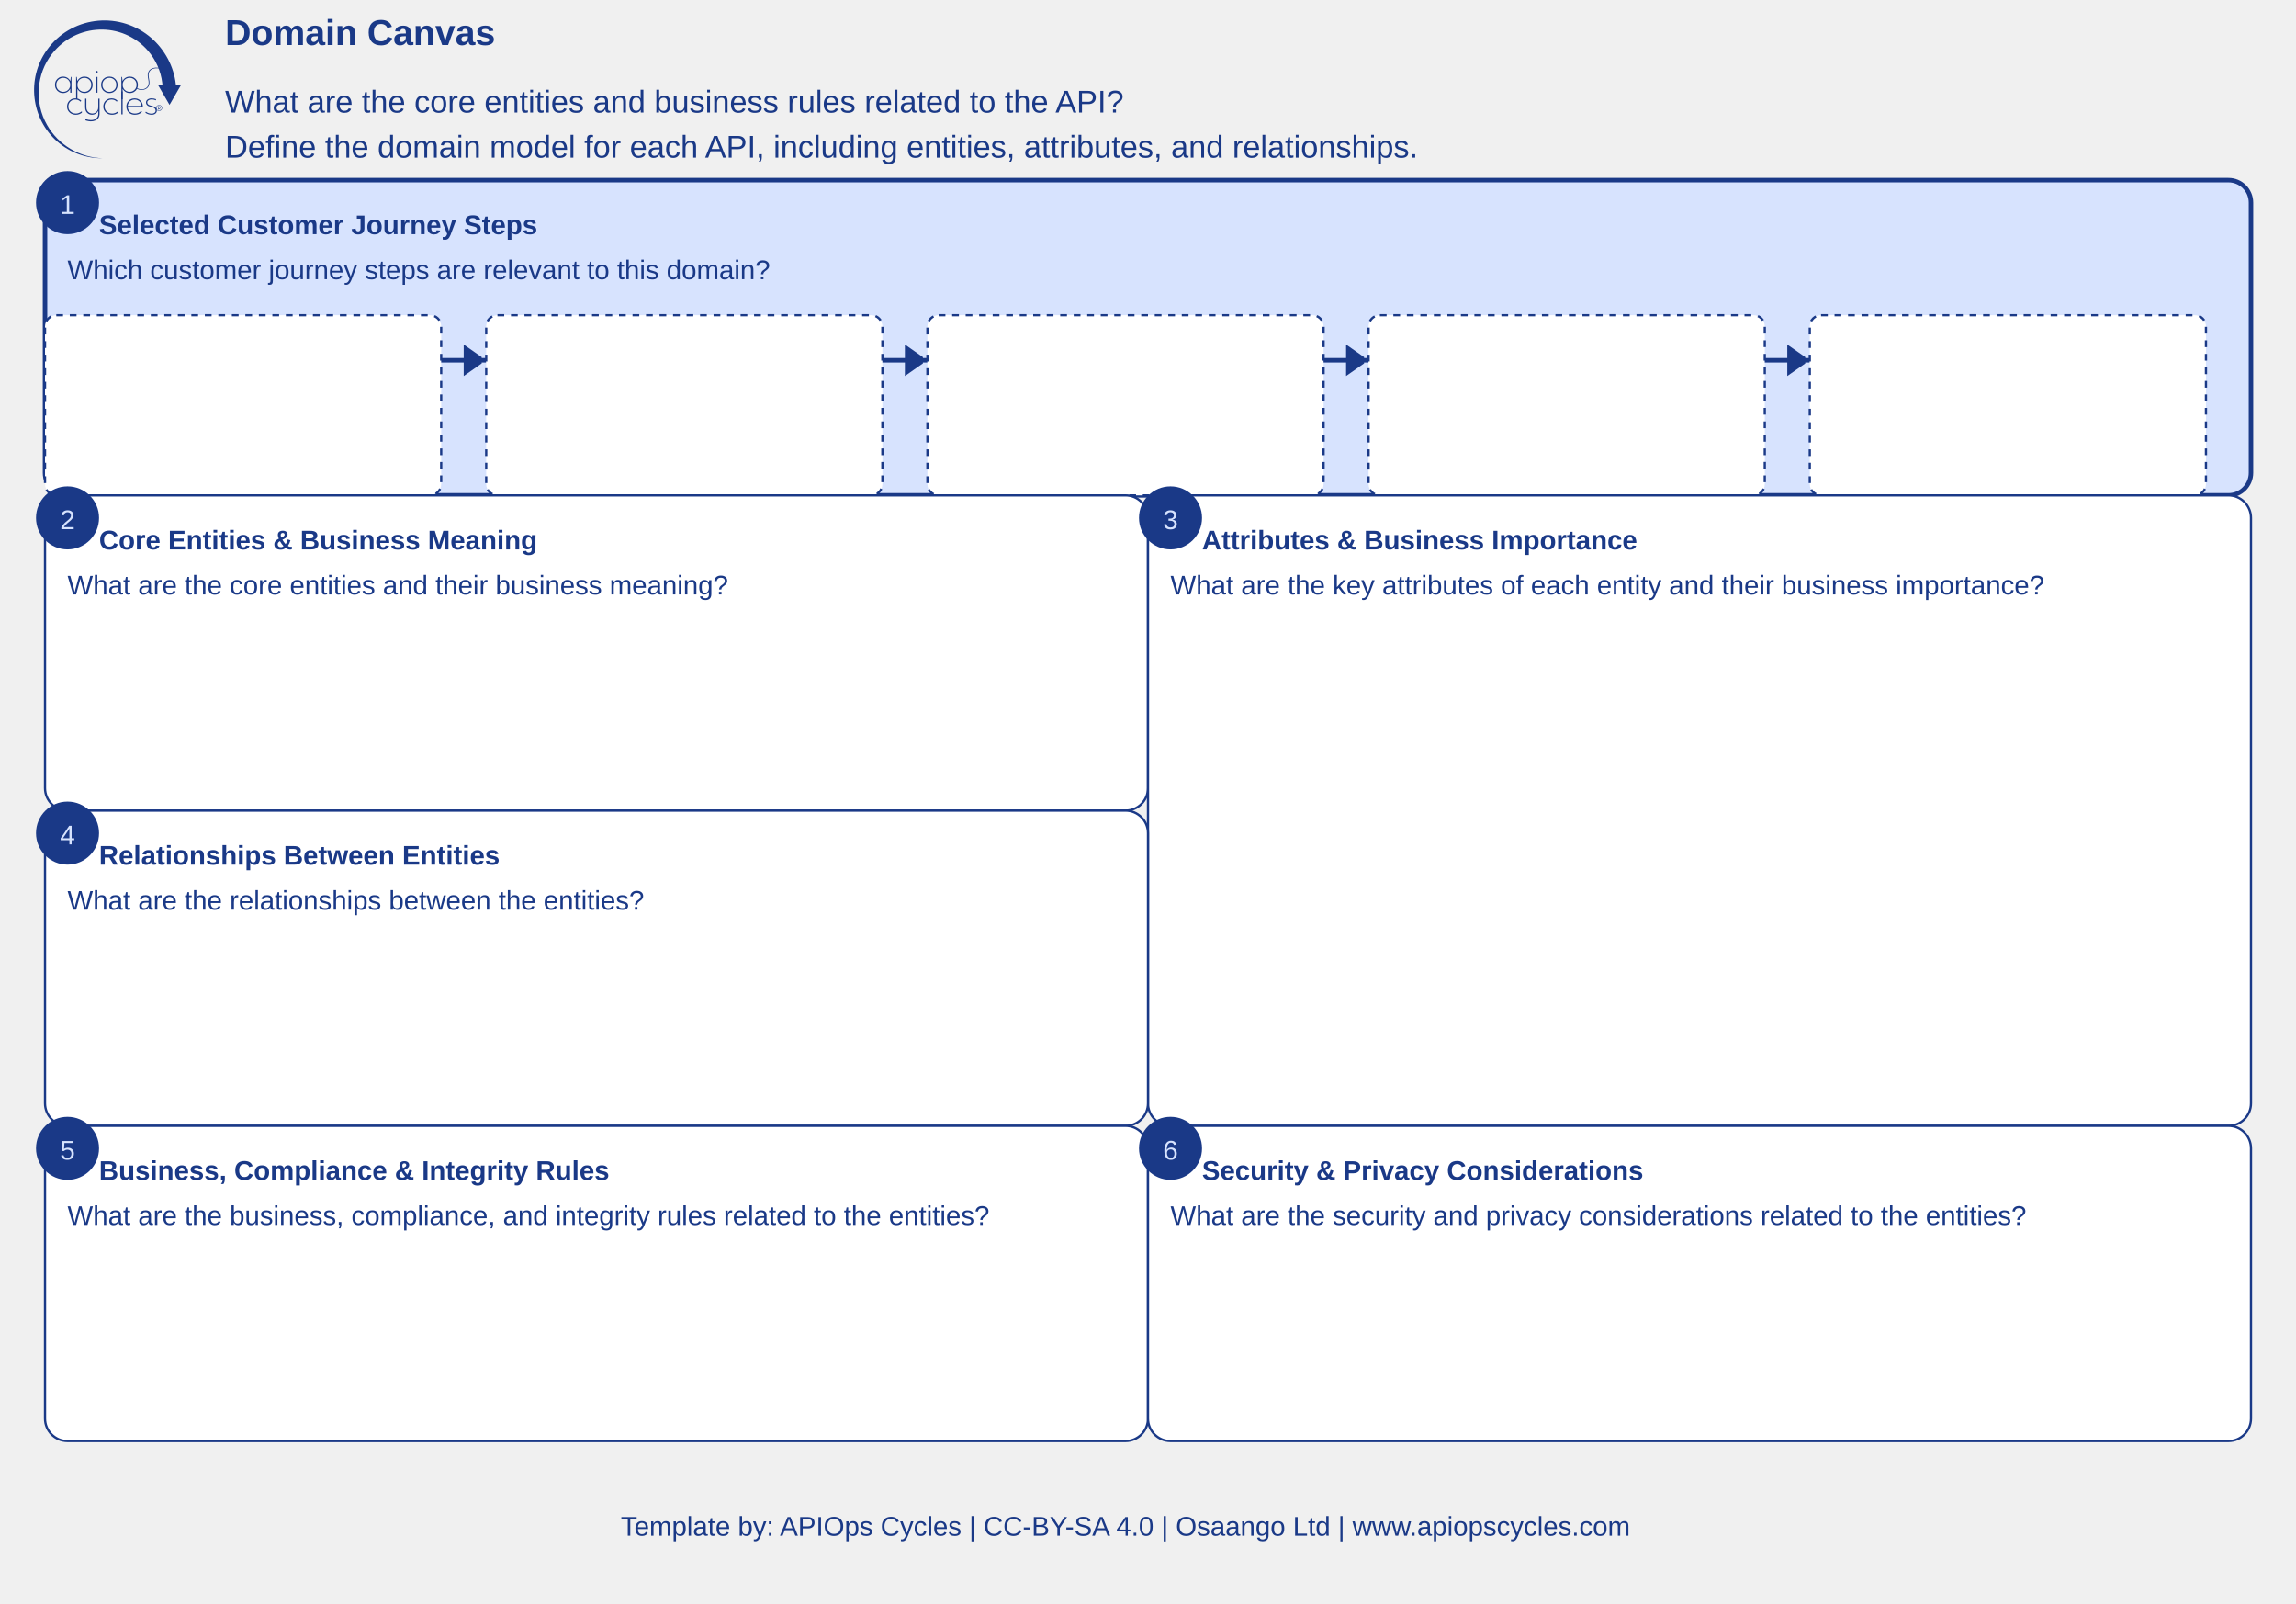
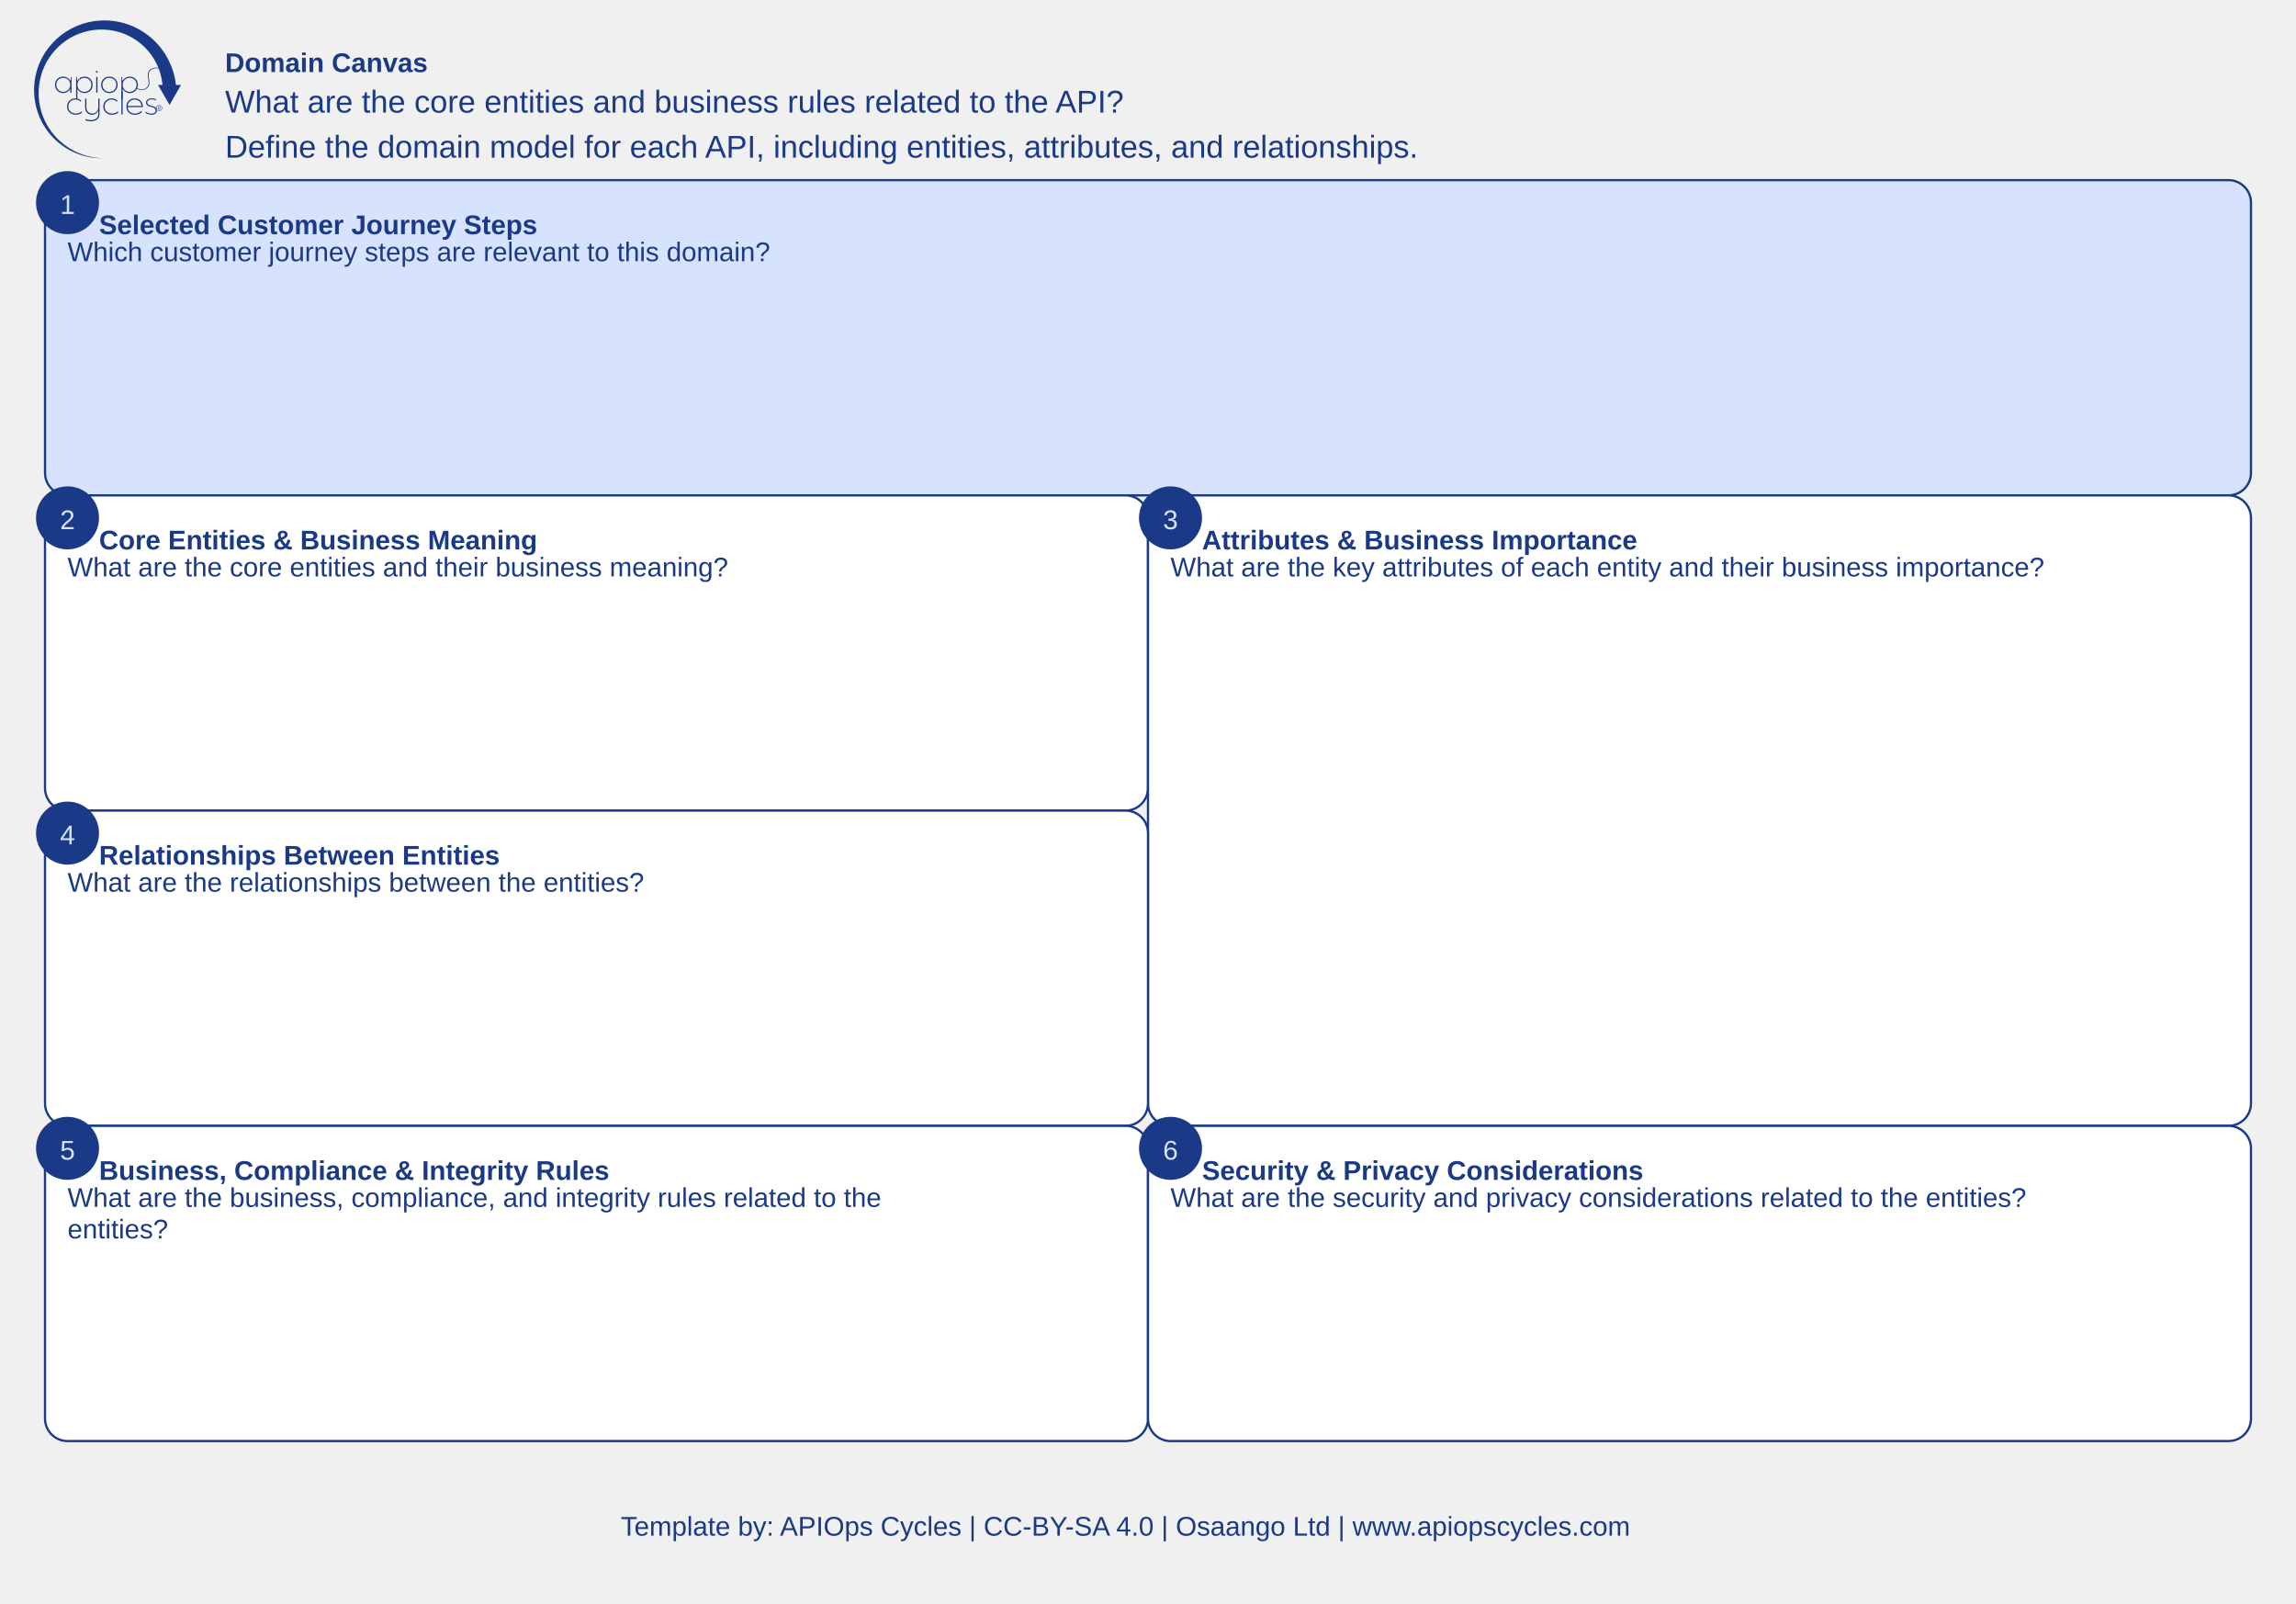
- <svg xmlns="http://www.w3.org/2000/svg" width="1020" height="712" style="background-color: rgb(245, 245, 255);">
-   <text x="100" y="20" text-anchor="start" font-family="Arial, sans-serif" font-size="16px" font-weight="bold" fill="#1a3987">Domain Canvas</text>
-   <text x="100" y="50" text-anchor="start" font-family="Arial, sans-serif" font-size="14px" fill="#1a3987">What are the core entities and business rules related to the API?</text>
-   <text x="100" y="70" text-anchor="start" font-family="Arial, sans-serif" font-size="14px" fill="#1a3987">Define the domain model for each API, including entities, attributes, and relationships.</text>
-   <text x="500" y="682" text-anchor="middle" font-family="Arial, sans-serif" font-size="12" fill="#1a3987">Template by: APIOps Cycles | CC-BY-SA 4.0 | Osaango Ltd | <a href="http://www.apiopscycles.com" target="_blank">www.apiopscycles.com</a>
-   </text>
-   <rect x="20" y="80" width="980" height="140" fill="#ffffff" stroke="#1a3987" rx="10" ry="10" stroke-width="1" />
-   <rect x="20" y="80" width="980" height="140" fill="#d7e3fe" stroke="#1a3987" rx="10" ry="10" stroke-width="2" />
-   <defs>
-     <marker id="arrowhead" markerWidth="4" markerHeight="7" refX="5" refY="3.5" orient="auto">
-       <polygon points="0 0, 5 3.5, 0 7" fill="#1a3987" />
-     </marker>
-   </defs>
-   <rect x="20" y="140" width="176" height="80" fill="#fff" stroke="#1a3987" stroke-width="1" stroke-dasharray="3" rx="5" ry="5" />
-   <line x1="196" y1="160" x2="216" y2="160" stroke="#1a3987" stroke-width="2" marker-end="url(#arrowhead)" />
-   <rect x="216" y="140" width="176" height="80" fill="#fff" stroke="#1a3987" stroke-width="1" stroke-dasharray="3" rx="5" ry="5" />
-   <line x1="392" y1="160" x2="412" y2="160" stroke="#1a3987" stroke-width="2" marker-end="url(#arrowhead)" />
-   <rect x="412" y="140" width="176" height="80" fill="#fff" stroke="#1a3987" stroke-width="1" stroke-dasharray="3" rx="5" ry="5" />
-   <line x1="588" y1="160" x2="608" y2="160" stroke="#1a3987" stroke-width="2" marker-end="url(#arrowhead)" />
-   <rect x="608" y="140" width="176" height="80" fill="#fff" stroke="#1a3987" stroke-width="1" stroke-dasharray="3" rx="5" ry="5" />
-   <line x1="784" y1="160" x2="804" y2="160" stroke="#1a3987" stroke-width="2" marker-end="url(#arrowhead)" />
-   <rect x="804" y="140" width="176" height="80" fill="#fff" stroke="#1a3987" stroke-width="1" stroke-dasharray="3" rx="5" ry="5" />
-   <circle cx="30" cy="90" r="14" fill="#1a3987" />
-   <text x="30" y="95" text-anchor="middle" font-family="Arial, sans-serif" font-size="12px" fill="#d7e3fe">1</text>
-   <text x="44" y="104" font-family="Arial, sans-serif" font-size="12px" font-weight="bold" fill="#1a3987">Selected Customer Journey Steps</text>
-   <g />
-   <text x="30" y="124" font-family="Arial, sans-serif" font-size="12px" fill="#1a3987">Which customer journey steps are relevant to this domain? </text>
-   <rect x="20" y="220" width="490" height="140" fill="#ffffff" stroke="#1a3987" rx="10" ry="10" stroke-width="1" />
-   <circle cx="30" cy="230" r="14" fill="#1a3987" />
-   <text x="30" y="235" text-anchor="middle" font-family="Arial, sans-serif" font-size="12px" fill="#d7e3fe">2</text>
-   <text x="44" y="244" font-family="Arial, sans-serif" font-size="12px" font-weight="bold" fill="#1a3987">Core Entities &amp; Business Meaning</text>
-   <g />
-   <text x="30" y="264" font-family="Arial, sans-serif" font-size="12px" fill="#1a3987">What are the core entities and their business meaning? </text>
-   <rect x="510" y="220" width="490" height="280" fill="#ffffff" stroke="#1a3987" rx="10" ry="10" stroke-width="1" />
-   <circle cx="520" cy="230" r="14" fill="#1a3987" />
-   <text x="520" y="235" text-anchor="middle" font-family="Arial, sans-serif" font-size="12px" fill="#d7e3fe">3</text>
-   <text x="534" y="244" font-family="Arial, sans-serif" font-size="12px" font-weight="bold" fill="#1a3987">Attributes &amp; Business Importance</text>
-   <g />
-   <text x="520" y="264" font-family="Arial, sans-serif" font-size="12px" fill="#1a3987">What are the key attributes of each entity and their business importance? </text>
-   <rect x="20" y="360" width="490" height="140" fill="#ffffff" stroke="#1a3987" rx="10" ry="10" stroke-width="1" />
-   <circle cx="30" cy="370" r="14" fill="#1a3987" />
-   <text x="30" y="375" text-anchor="middle" font-family="Arial, sans-serif" font-size="12px" fill="#d7e3fe">4</text>
-   <text x="44" y="384" font-family="Arial, sans-serif" font-size="12px" font-weight="bold" fill="#1a3987">Relationships Between Entities</text>
-   <g />
-   <text x="30" y="404" font-family="Arial, sans-serif" font-size="12px" fill="#1a3987">What are the relationships between the entities? </text>
-   <rect x="20" y="500" width="490" height="140" fill="#ffffff" stroke="#1a3987" rx="10" ry="10" stroke-width="1" />
-   <circle cx="30" cy="510" r="14" fill="#1a3987" />
-   <text x="30" y="515" text-anchor="middle" font-family="Arial, sans-serif" font-size="12px" fill="#d7e3fe">5</text>
-   <text x="44" y="524" font-family="Arial, sans-serif" font-size="12px" font-weight="bold" fill="#1a3987">Business, Compliance &amp; Integrity Rules</text>
-   <g />
-   <text x="30" y="544" font-family="Arial, sans-serif" font-size="12px" fill="#1a3987">What are the business, compliance, and integrity rules related to the entities? </text>
-   <rect x="510" y="500" width="490" height="140" fill="#ffffff" stroke="#1a3987" rx="10" ry="10" stroke-width="1" />
-   <circle cx="520" cy="510" r="14" fill="#1a3987" />
-   <text x="520" y="515" text-anchor="middle" font-family="Arial, sans-serif" font-size="12px" fill="#d7e3fe">6</text>
-   <text x="534" y="524" font-family="Arial, sans-serif" font-size="12px" font-weight="bold" fill="#1a3987">Security &amp; Privacy Considerations</text>
-   <g />
-   <text x="520" y="544" font-family="Arial, sans-serif" font-size="12px" fill="#1a3987">What are the security and privacy considerations related to the entities? </text>
+ <svg xmlns="http://www.w3.org/2000/svg" width="1020" height="712" font-family="Arial, sans-serif" font-size="12" style="background-color: #f5f5ff">
  <defs>
    <filter id="shadow">
      <feDropShadow dx="3" dy="3" stdDeviation="2" flood-color="rgba(0, 0, 0, 0.2)" />
    </filter>
  </defs>
-   <g transform="translate(10, 5) scale(0.1, 0.1)">
+   <g transform="translate(10, 5) scale(0.1,0.1)">
    <svg width="756" zoomAndPan="magnify" viewBox="0 0 567 567" height="756" preserveAspectRatio="xMidYMid meet" version="1.0" id="svg47">
      <defs id="defs5">
        <g id="g1" />
        <clipPath id="ecfbc6fc50">
          <path d="M 0.5 0 L 566.5 0 L 566.5 566 L 0.5 566 Z M 0.5 0 " clip-rule="nonzero" id="path1" />
        </clipPath>
        <clipPath id="4ee1efe14e">
          <path d="M 38 30 L 528.191 30 L 528.191 490 L 38 490 Z M 38 30 " clip-rule="nonzero" id="path2" />
        </clipPath>
        <clipPath id="631ef147b9">
          <path d="M 380 187 L 464 187 L 464 283 L 380 283 Z M 380 187 " clip-rule="nonzero" id="path3" />
        </clipPath>
        <clipPath id="dc9e064c61">
          <path d="M 463.609 187.988 L 458.23 287.418 L 379.734 283.168 L 385.113 183.742 Z M 463.609 187.988 " clip-rule="nonzero" id="path4" />
        </clipPath>
        <clipPath id="06f743e2a4">
          <path d="M 379.477 282.957 L 384.855 183.527 L 463.352 187.773 L 457.973 287.203 Z M 379.477 282.957 " clip-rule="nonzero" id="path5" />
        </clipPath>
      </defs>
      <g clip-path="url(#4ee1efe14e)" id="g8" style="fill:#1a3987;fill-opacity:1">
        <path fill="#ffffff" d="M 116.617 434.637 C 158.09 470.828 212.988 490.789 267.996 489.473 C 191.457 488.059 119.762 445.711 81.969 379.109 C 39.125 305.152 45.559 208.793 98.371 141.828 C 178.516 39.051 332.074 32.734 418.133 131.543 C 443.988 161.492 460.848 199.008 465.605 238.27 C 465.902 240.664 466.145 243.062 466.34 245.465 L 451.488 245.465 L 489.855 311.918 L 528.223 245.465 L 511.156 245.465 C 510.668 240.906 510.059 236.363 509.301 231.844 C 499.641 173.074 467.293 118.582 420.492 81.809 C 314.559 -1.688 159.801 18.852 81.219 129.086 C 13.043 224.371 27.914 357.969 116.617 434.637 " fill-opacity="1" fill-rule="nonzero" id="path8" style="fill:#1a3987;fill-opacity:1" />
      </g>
      <g fill="#ffffff" fill-opacity="1" id="g11" style="fill:#1a3987;fill-opacity:1">
        <g transform="translate(143.5886, 343.5815)" id="g10" style="fill:#1a3987;fill-opacity:1">
          <g id="g9" style="fill:#1a3987;fill-opacity:1">
            <path d="M 34.234 1.172 C 28.742 1.172 23.773 0.016 19.328 -2.297 C 14.879 -4.617 11.363 -7.844 8.781 -11.969 C 6.195 -16.094 4.906 -20.832 4.906 -26.188 C 4.906 -31.551 6.129 -36.273 8.578 -40.359 C 11.035 -44.453 14.32 -47.66 18.438 -49.984 C 22.562 -52.305 27.176 -53.469 32.281 -53.469 C 36.207 -53.469 39.938 -52.781 43.469 -51.406 C 47 -50.031 49.973 -47.938 52.391 -45.125 L 49.547 -42.391 C 47.516 -44.672 45.039 -46.43 42.125 -47.672 C 39.219 -48.922 35.938 -49.547 32.281 -49.547 C 28.031 -49.547 24.141 -48.562 20.609 -46.594 C 17.078 -44.633 14.281 -41.906 12.219 -38.406 C 10.156 -34.906 9.125 -30.832 9.125 -26.188 C 9.125 -21.613 10.234 -17.562 12.453 -14.031 C 14.68 -10.5 17.691 -7.734 21.484 -5.734 C 25.273 -3.742 29.523 -2.75 34.234 -2.75 C 38.098 -2.75 41.629 -3.453 44.828 -4.859 C 48.035 -6.266 51.176 -8.113 54.25 -10.406 L 54.25 -5.594 C 51.438 -3.438 48.363 -1.77 45.031 -0.594 C 41.695 0.582 38.098 1.172 34.234 1.172 Z M 34.234 1.172 " id="path9" style="fill:#1a3987;fill-opacity:1" />
          </g>
        </g>
      </g>
      <g fill="#ffffff" fill-opacity="1" id="g14" style="fill:#1a3987;fill-opacity:1">
        <g transform="translate(200.9774, 343.5815)" id="g13" style="fill:#1a3987;fill-opacity:1">
          <g id="g12" style="fill:#1a3987;fill-opacity:1">
            <path d="M 26.688 23.156 C 24.988 23.156 23.039 22.988 20.844 22.656 C 18.656 22.332 16.461 21.91 14.266 21.391 C 12.078 20.867 10.102 20.312 8.344 19.719 L 9.422 15.594 C 11.973 16.582 14.848 17.398 18.047 18.047 C 21.254 18.703 24.164 19.031 26.781 19.031 C 31.289 19.031 35.41 18.312 39.141 16.875 C 42.867 15.438 45.859 13.113 48.109 9.906 C 50.367 6.707 51.5 2.52 51.5 -2.656 L 51.5 -11.281 L 51.016 -11.281 C 49.055 -7.488 46.273 -4.461 42.672 -2.203 C 39.078 0.047 35.086 1.172 30.703 1.172 C 26.191 1.172 22.203 0.16 18.734 -1.859 C 15.273 -3.891 12.562 -6.77 10.594 -10.5 C 8.633 -14.227 7.656 -18.645 7.656 -23.75 L 7.656 -52.391 L 11.875 -52.391 L 11.875 -23.844 C 11.875 -19.52 12.723 -15.789 14.422 -12.656 C 16.117 -9.52 18.473 -7.098 21.484 -5.391 C 24.492 -3.691 27.895 -2.844 31.688 -2.844 C 35.352 -2.844 38.688 -3.738 41.688 -5.531 C 44.695 -7.332 47.082 -9.801 48.844 -12.938 C 50.613 -16.082 51.5 -19.719 51.5 -23.844 L 51.5 -52.391 L 55.719 -52.391 L 55.719 -2.656 C 55.719 3.301 54.395 8.191 51.75 12.016 C 49.102 15.848 45.586 18.66 41.203 20.453 C 36.816 22.254 31.977 23.156 26.688 23.156 Z M 26.688 23.156 " id="path11" style="fill:#1a3987;fill-opacity:1" />
          </g>
        </g>
      </g>
      <g fill="#ffffff" fill-opacity="1" id="g17" style="fill:#1a3987;fill-opacity:1">
        <g transform="translate(264.3502, 343.5815)" id="g16" style="fill:#1a3987;fill-opacity:1">
          <g id="g15" style="fill:#1a3987;fill-opacity:1">
            <path d="M 34.234 1.172 C 28.742 1.172 23.773 0.016 19.328 -2.297 C 14.879 -4.617 11.363 -7.844 8.781 -11.969 C 6.195 -16.094 4.906 -20.832 4.906 -26.188 C 4.906 -31.551 6.129 -36.273 8.578 -40.359 C 11.035 -44.453 14.32 -47.66 18.438 -49.984 C 22.562 -52.305 27.176 -53.469 32.281 -53.469 C 36.207 -53.469 39.938 -52.781 43.469 -51.406 C 47 -50.031 49.973 -47.938 52.391 -45.125 L 49.547 -42.391 C 47.516 -44.672 45.039 -46.43 42.125 -47.672 C 39.219 -48.922 35.938 -49.547 32.281 -49.547 C 28.031 -49.547 24.141 -48.562 20.609 -46.594 C 17.078 -44.633 14.281 -41.906 12.219 -38.406 C 10.156 -34.906 9.125 -30.832 9.125 -26.188 C 9.125 -21.613 10.234 -17.562 12.453 -14.031 C 14.68 -10.5 17.691 -7.734 21.484 -5.734 C 25.273 -3.742 29.523 -2.75 34.234 -2.75 C 38.098 -2.75 41.629 -3.453 44.828 -4.859 C 48.035 -6.266 51.176 -8.113 54.25 -10.406 L 54.25 -5.594 C 51.438 -3.438 48.363 -1.77 45.031 -0.594 C 41.695 0.582 38.098 1.172 34.234 1.172 Z M 34.234 1.172 " id="path14" style="fill:#1a3987;fill-opacity:1" />
          </g>
        </g>
      </g>
      <g fill="#ffffff" fill-opacity="1" id="g20" style="fill:#1a3987;fill-opacity:1">
        <g transform="translate(321.739, 343.5815)" id="g19" style="fill:#1a3987;fill-opacity:1">
          <g id="g18" style="fill:#1a3987;fill-opacity:1">
            <path d="M 7.656 0 L 7.656 -76.422 L 11.875 -76.422 L 11.875 0 Z M 7.656 0 " id="path17" style="fill:#1a3987;fill-opacity:1" />
          </g>
        </g>
      </g>
      <g fill="#ffffff" fill-opacity="1" id="g23" style="fill:#1a3987;fill-opacity:1">
        <g transform="translate(341.261, 343.5815)" id="g22" style="fill:#1a3987;fill-opacity:1">
          <g id="g21" style="fill:#1a3987;fill-opacity:1">
            <path d="M 33.266 1.172 C 27.566 1.172 22.594 0.016 18.344 -2.297 C 14.094 -4.617 10.789 -7.844 8.438 -11.969 C 6.082 -16.094 4.906 -20.832 4.906 -26.188 C 4.906 -31.551 6.129 -36.273 8.578 -40.359 C 11.035 -44.453 14.32 -47.66 18.438 -49.984 C 22.562 -52.305 27.176 -53.469 32.281 -53.469 C 37.383 -53.469 42.008 -52.305 46.156 -49.984 C 50.312 -47.66 53.598 -44.453 56.016 -40.359 C 58.441 -36.273 59.656 -31.551 59.656 -26.188 L 59.656 -24.328 L 9.219 -24.328 C 9.477 -20.078 10.641 -16.316 12.703 -13.047 C 14.766 -9.773 17.547 -7.238 21.047 -5.438 C 24.547 -3.645 28.617 -2.75 33.266 -2.75 C 37.316 -2.75 41.172 -3.5 44.828 -5 C 48.492 -6.508 51.602 -8.766 54.156 -11.766 L 56.906 -8.531 C 53.895 -5.133 50.328 -2.664 46.203 -1.125 C 42.086 0.406 37.773 1.172 33.266 1.172 Z M 9.219 -28.156 L 55.328 -28.156 C 55.066 -32.406 53.875 -36.133 51.75 -39.344 C 49.625 -42.551 46.875 -45.051 43.5 -46.844 C 40.133 -48.645 36.395 -49.547 32.281 -49.547 C 28.219 -49.547 24.504 -48.645 21.141 -46.844 C 17.773 -45.051 15.031 -42.551 12.906 -39.344 C 10.781 -36.133 9.551 -32.406 9.219 -28.156 Z M 9.219 -28.156 " id="path20" style="fill:#1a3987;fill-opacity:1" />
          </g>
        </g>
      </g>
      <g fill="#ffffff" fill-opacity="1" id="g26" style="fill:#1a3987;fill-opacity:1">
        <g transform="translate(405.8111, 343.5815)" id="g25" style="fill:#1a3987;fill-opacity:1">
          <g id="g24" style="fill:#1a3987;fill-opacity:1">
            <path d="M 24.328 1.172 C 20.211 1.172 16.367 0.52 12.797 -0.781 C 9.234 -2.094 6.145 -3.695 3.531 -5.594 L 5.203 -9.031 C 7.492 -7.195 10.27 -5.641 13.531 -4.359 C 16.801 -3.086 20.336 -2.453 24.141 -2.453 C 28.316 -2.453 31.613 -3.383 34.031 -5.25 C 36.457 -7.113 37.672 -9.516 37.672 -12.453 C 37.672 -15.535 36.656 -18.07 34.625 -20.062 C 32.602 -22.062 28.711 -23.648 22.953 -24.828 C 16.68 -26.129 12.234 -28.07 9.609 -30.656 C 6.992 -33.238 5.688 -36.426 5.688 -40.219 C 5.688 -42.645 6.453 -44.852 7.984 -46.844 C 9.523 -48.844 11.672 -50.445 14.422 -51.656 C 17.172 -52.863 20.375 -53.469 24.031 -53.469 C 27.102 -53.469 29.832 -53.207 32.219 -52.688 C 34.613 -52.164 36.859 -51.508 38.953 -50.719 L 38.953 -46.797 C 36.984 -47.648 34.77 -48.367 32.312 -48.953 C 29.863 -49.547 27.07 -49.844 23.938 -49.844 C 19.75 -49.844 16.363 -48.895 13.781 -47 C 11.195 -45.102 9.906 -42.844 9.906 -40.219 C 9.906 -38.457 10.312 -36.836 11.125 -35.359 C 11.945 -33.891 13.406 -32.582 15.5 -31.438 C 17.594 -30.301 20.602 -29.305 24.531 -28.453 C 30.938 -27.078 35.43 -25.098 38.016 -22.516 C 40.598 -19.93 41.891 -16.613 41.891 -12.562 C 41.891 -8.633 40.301 -5.363 37.125 -2.75 C 33.957 -0.133 29.691 1.172 24.328 1.172 Z M 24.328 1.172 " id="path23" style="fill:#1a3987;fill-opacity:1" />
          </g>
        </g>
      </g>
      <g fill="#ffffff" fill-opacity="1" id="g29" style="fill:#1a3987;fill-opacity:1">
        <g transform="translate(103.1736,271.3029)" id="g28" style="fill:#1a3987;fill-opacity:1">
          <g id="g27" style="fill:#1a3987;fill-opacity:1">
            <path d="m 31.969,1.188 c -4.98,0 -9.508,-1.164 -13.578,-3.484 -4.062,-2.332 -7.293,-5.566 -9.688,-9.703 -2.398,-4.133 -3.594,-8.891 -3.594,-14.266 0,-5.375 1.195,-10.109 3.594,-14.203 2.395,-4.102 5.625,-7.316 9.688,-9.641 4.07,-2.332 8.598,-3.5 13.578,-3.5 5.188,0 9.875,1.262 14.062,3.781 4.195,2.523 7.414,5.98 9.656,10.375 h 0.578 L 57.844,-52.531 h 2.266 V 0 H 55.875 V -12.297 H 55.281 C 52.988,-8.098 49.789,-4.801 45.688,-2.406 41.594,-0.008 37.02,1.188 31.969,1.188 Z M 32.562,-2.75 c 4.332,0 8.25,-1 11.75,-3 3.508,-2 6.297,-4.77 8.359,-8.312 2.07,-3.539 3.109,-7.609 3.109,-12.203 0,-4.656 -1.039,-8.738 -3.109,-12.25 -2.062,-3.508 -4.852,-6.242 -8.359,-8.203 -3.5,-1.969 -7.418,-2.953 -11.75,-2.953 -4.262,0 -8.148,0.984 -11.656,2.953 -3.512,1.961 -6.32,4.695 -8.422,8.203 -2.094,3.512 -3.141,7.594 -3.141,12.25 0,4.594 1.031,8.664 3.094,12.203 2.07,3.543 4.879,6.312 8.422,8.312 3.539,2 7.441,3 11.703,3 z m 0,0" id="path26" style="fill:#1a3987;fill-opacity:1" />
          </g>
        </g>
      </g>
      <g fill="#ffffff" fill-opacity="1" id="g32" style="fill:#1a3987;fill-opacity:1">
        <g transform="translate(170.9521,271.3029)" id="g31" style="fill:#1a3987;fill-opacity:1">
          <g id="g30" style="fill:#1a3987;fill-opacity:1">
            <path d="M 7.672,21.734 V -52.531 H 9.938 l 1.578,13.078 H 12 c 2.289,-4.395 5.535,-7.852 9.734,-10.375 4.195,-2.52 8.891,-3.781 14.078,-3.781 4.977,0 9.5,1.168 13.562,3.5 4.07,2.324 7.305,5.539 9.703,9.641 2.395,4.094 3.594,8.828 3.594,14.203 0,5.375 -1.199,10.133 -3.594,14.266 C 56.68,-7.863 53.445,-4.629 49.375,-2.297 45.312,0.023 40.789,1.188 35.812,1.188 30.82,1.188 26.258,-0.008 22.125,-2.406 18,-4.801 14.789,-8.066 12.5,-12.203 h -0.594 v 33.938 z M 35.219,-2.75 c 4.258,0 8.145,-1 11.656,-3 3.508,-2 6.297,-4.77 8.359,-8.312 2.07,-3.539 3.109,-7.609 3.109,-12.203 0,-4.656 -1.039,-8.738 -3.109,-12.25 -2.062,-3.508 -4.852,-6.242 -8.359,-8.203 -3.512,-1.969 -7.398,-2.953 -11.656,-2.953 -4.262,0 -8.164,0.984 -11.703,2.953 -3.543,1.961 -6.352,4.695 -8.422,8.203 -2.062,3.512 -3.094,7.594 -3.094,12.25 0,4.594 1.031,8.664 3.094,12.203 2.07,3.543 4.879,6.312 8.422,8.312 3.539,2 7.441,3 11.703,3 z m 0,0" id="path29" style="fill:#1a3987;fill-opacity:1" />
          </g>
        </g>
      </g>
      <g fill="#ffffff" fill-opacity="1" id="g35" style="fill:#1a3987;fill-opacity:1">
        <g transform="translate(238.2387, 271.3029)" id="g34" style="fill:#1a3987;fill-opacity:1">
          <g id="g33" style="fill:#1a3987;fill-opacity:1">
            <path d="M 9.438 -66.406 C 8.594 -66.406 7.859 -66.711 7.234 -67.328 C 6.609 -67.953 6.297 -68.691 6.297 -69.547 C 6.297 -70.398 6.609 -71.117 7.234 -71.703 C 7.859 -72.297 8.594 -72.594 9.438 -72.594 C 10.289 -72.594 11.016 -72.297 11.609 -71.703 C 12.203 -71.117 12.5 -70.398 12.5 -69.547 C 12.5 -68.691 12.203 -67.953 11.609 -67.328 C 11.016 -66.711 10.289 -66.406 9.438 -66.406 Z M 7.281 0 L 7.281 -52.531 L 11.609 -52.531 L 11.609 0 Z M 7.281 0 " id="path32" style="fill:#1a3987;fill-opacity:1" />
          </g>
        </g>
      </g>
      <g fill="#ffffff" fill-opacity="1" id="g38" style="fill:#1a3987;fill-opacity:1">
        <g transform="translate(257.0278,271.3029)" id="g37" style="fill:#1a3987;fill-opacity:1">
          <g id="g36" style="fill:#1a3987;fill-opacity:1">
            <path d="m 32.359,1.188 c -5.117,0 -9.742,-1.164 -13.875,-3.484 -4.125,-2.332 -7.418,-5.566 -9.875,-9.703 -2.461,-4.133 -3.688,-8.891 -3.688,-14.266 0,-5.375 1.227,-10.109 3.688,-14.203 2.457,-4.102 5.75,-7.316 9.875,-9.641 4.133,-2.332 8.758,-3.5 13.875,-3.5 5.113,0 9.738,1.168 13.875,3.5 4.133,2.324 7.43,5.539 9.891,9.641 2.457,4.094 3.688,8.828 3.688,14.203 0,5.375 -1.23,10.133 -3.688,14.266 -2.461,4.137 -5.758,7.371 -9.891,9.703 -4.137,2.32 -8.762,3.484 -13.875,3.484 z m 0,-3.938 c 4.332,0 8.254,-1 11.766,-3 3.508,-2 6.297,-4.77 8.359,-8.312 2.062,-3.539 3.094,-7.609 3.094,-12.203 0,-4.656 -1.031,-8.738 -3.094,-12.25 -2.062,-3.508 -4.852,-6.242 -8.359,-8.203 -3.512,-1.969 -7.434,-2.953 -11.766,-2.953 -4.262,0 -8.164,0.984 -11.703,2.953 -3.543,1.961 -6.344,4.695 -8.406,8.203 -2.062,3.512 -3.094,7.594 -3.094,12.25 0,4.594 1.031,8.664 3.094,12.203 2.062,3.543 4.863,6.312 8.406,8.312 3.539,2 7.441,3 11.703,3 z m 0,0" id="path35" style="fill:#1a3987;fill-opacity:1" />
          </g>
        </g>
      </g>
      <g fill="#ffffff" fill-opacity="1" id="g41" style="fill:#1a3987;fill-opacity:1">
        <g transform="translate(321.7568,271.3029)" id="g40" style="fill:#1a3987;fill-opacity:1">
          <g id="g39" style="fill:#1a3987;fill-opacity:1">
            <path d="M 7.672,21.734 V -52.531 H 9.938 l 1.578,13.078 H 12 c 2.289,-4.395 5.535,-7.852 9.734,-10.375 4.195,-2.52 8.891,-3.781 14.078,-3.781 4.977,0 9.5,1.168 13.562,3.5 4.07,2.324 7.305,5.539 9.703,9.641 2.395,4.094 3.594,8.828 3.594,14.203 0,5.375 -1.199,10.133 -3.594,14.266 C 56.68,-7.863 53.445,-4.629 49.375,-2.297 45.312,0.023 40.789,1.188 35.812,1.188 30.82,1.188 26.258,-0.008 22.125,-2.406 18,-4.801 14.789,-8.066 12.5,-12.203 h -0.594 v 33.938 z M 35.219,-2.75 c 4.258,0 8.145,-1 11.656,-3 3.508,-2 6.297,-4.77 8.359,-8.312 2.07,-3.539 3.109,-7.609 3.109,-12.203 0,-4.656 -1.039,-8.738 -3.109,-12.25 -2.062,-3.508 -4.852,-6.242 -8.359,-8.203 -3.512,-1.969 -7.398,-2.953 -11.656,-2.953 -4.262,0 -8.164,0.984 -11.703,2.953 -3.543,1.961 -6.352,4.695 -8.422,8.203 -2.062,3.512 -3.094,7.594 -3.094,12.25 0,4.594 1.031,8.664 3.094,12.203 2.07,3.543 4.879,6.312 8.422,8.312 3.539,2 7.441,3 11.703,3 z m 0,0" id="path38" style="fill:#1a3987;fill-opacity:1" />
          </g>
        </g>
      </g>
      <g fill="#ffffff" fill-opacity="1" id="g44" style="fill:#1a3987;fill-opacity:1">
        <g transform="translate(443.0016, 344.7426)" id="g43" style="fill:#1a3987;fill-opacity:1">
          <g id="g42" style="fill:#1a3987;fill-opacity:1">
            <path d="M 12.016 -12.578 C 10.18 -12.578 8.504 -13.008 6.984 -13.875 C 5.461 -14.75 4.242 -15.93 3.328 -17.422 C 2.41 -18.91 1.953 -20.602 1.953 -22.5 C 1.953 -24.426 2.41 -26.133 3.328 -27.625 C 4.242 -29.113 5.461 -30.289 6.984 -31.156 C 8.504 -32.031 10.18 -32.469 12.016 -32.469 C 13.879 -32.469 15.586 -32.031 17.141 -31.156 C 18.691 -30.289 19.926 -29.113 20.844 -27.625 C 21.758 -26.133 22.219 -24.426 22.219 -22.5 C 22.219 -20.602 21.758 -18.91 20.844 -17.422 C 19.926 -15.93 18.691 -14.75 17.141 -13.875 C 15.586 -13.008 13.879 -12.578 12.016 -12.578 Z M 12.016 -13.922 C 13.691 -13.922 15.172 -14.285 16.453 -15.016 C 17.742 -15.742 18.766 -16.754 19.516 -18.047 C 20.266 -19.336 20.641 -20.82 20.641 -22.5 C 20.641 -24.207 20.266 -25.703 19.516 -26.984 C 18.766 -28.273 17.742 -29.285 16.453 -30.016 C 15.172 -30.742 13.691 -31.109 12.016 -31.109 C 10.398 -31.109 8.957 -30.742 7.688 -30.016 C 6.414 -29.285 5.414 -28.273 4.688 -26.984 C 3.957 -25.703 3.594 -24.207 3.594 -22.5 C 3.594 -20.82 3.957 -19.336 4.688 -18.047 C 5.414 -16.754 6.414 -15.742 7.688 -15.016 C 8.957 -14.285 10.398 -13.922 12.016 -13.922 Z M 8.578 -16.859 L 8.578 -28.312 L 11.547 -28.312 C 13.285 -28.312 14.539 -27.879 15.312 -27.016 C 16.094 -26.148 16.484 -25.109 16.484 -23.891 C 16.484 -23.086 16.281 -22.352 15.875 -21.688 C 15.477 -21.02 14.875 -20.516 14.062 -20.172 L 16.484 -16.859 L 14.672 -16.859 L 12.578 -19.75 L 10.109 -19.75 L 10.109 -16.859 Z M 10.109 -20.906 L 11.453 -20.906 C 12.766 -20.906 13.664 -21.188 14.156 -21.75 C 14.656 -22.312 14.906 -23.023 14.906 -23.891 C 14.906 -24.797 14.656 -25.551 14.156 -26.156 C 13.664 -26.758 12.766 -27.062 11.453 -27.062 L 10.109 -27.062 Z M 10.109 -20.906 " id="path41" style="fill:#1a3987;fill-opacity:1" />
          </g>
        </g>
      </g>
      <g clip-path="url(#631ef147b9)" id="g47" transform="matrix(0.9917124,0,0,0.7826673,3.840058,40.77719)" style="fill:#1a3987;fill-opacity:1">
        <g clip-path="url(#dc9e064c61)" id="g46" style="fill:#1a3987;fill-opacity:1">
          <g clip-path="url(#06f743e2a4)" id="g45" style="fill:#1a3987;fill-opacity:1">
            <path fill="#ffffff" d="m 380.312,275.602 c -0.469,0.598 -0.363,1.461 0.23,1.93 5.379,4.219 12.348,6.117 19.121,5.199 6.773,-0.918 12.988,-4.594 17.051,-10.094 4.625,-6.254 6.59,-14.914 5.836,-25.734 -0.27,-3.887 -0.832,-7.789 -1.375,-11.559 -0.668,-4.652 -1.359,-9.465 -1.492,-14.203 -0.188,-6.918 0.91,-16.555 7.211,-23.152 3.93,-4.113 9.719,-6.754 16.297,-7.43 5.484,-0.566 11.523,0.164 18.465,2.23 0.727,0.215 1.492,-0.199 1.707,-0.926 0.031,-0.105 0.051,-0.211 0.059,-0.32 0.031,-0.617 -0.359,-1.203 -0.98,-1.387 -7.297,-2.172 -13.684,-2.934 -19.531,-2.332 -7.23,0.746 -13.621,3.68 -18,8.266 -6.957,7.281 -8.176,17.684 -7.973,25.129 0.133,4.895 0.84,9.785 1.52,14.516 0.535,3.723 1.09,7.57 1.352,11.359 0.707,10.148 -1.078,18.195 -5.301,23.91 -3.57,4.832 -9.258,8.199 -15.211,9.004 -5.953,0.805 -12.328,-0.93 -17.055,-4.637 -0.598,-0.469 -1.461,-0.367 -1.93,0.23 z m 0,0" fill-opacity="1" fill-rule="nonzero" id="path44" style="fill:#1a3987;fill-opacity:1" />
          </g>
        </g>
      </g>
    </svg>
  </g>
+   <text x="100" y="32" font-weight="bold" fill="#1a3987">Domain Canvas</text>
+   <text x="100" y="50" text-anchor="start" font-family="Arial, sans-serif" font-size="14" fill="#1a3987">What are the core entities and business rules related to the API?</text>
+   <text x="100" y="70" text-anchor="start" font-family="Arial, sans-serif" font-size="14" fill="#1a3987">Define the domain model for each API, including entities, attributes, and relationships.</text>
+   <rect x="20" y="80" width="980" height="140" fill="#d7e3fe" stroke="#1a3987" rx="10" ry="10" />
+   <circle cx="30" cy="90" r="14" fill="#1a3987" />
+   <text x="30" y="95" text-anchor="middle" font-family="Arial, sans-serif" font-size="12" fill="#d7e3fe">1</text>
+   <text x="44" y="104" font-weight="bold" fill="#1a3987">Selected Customer Journey Steps</text>
+   <text x="30" y="116" fill="#1a3987">
+     <tspan>Which customer journey steps are relevant to this domain?</tspan>
+   </text>
+   <rect x="20" y="220" width="490" height="140" fill="#ffffff" stroke="#1a3987" rx="10" ry="10" />
+   <circle cx="30" cy="230" r="14" fill="#1a3987" />
+   <text x="30" y="235" text-anchor="middle" font-family="Arial, sans-serif" font-size="12" fill="#d7e3fe">2</text>
+   <text x="44" y="244" font-weight="bold" fill="#1a3987">Core Entities &amp; Business Meaning</text>
+   <text x="30" y="256" fill="#1a3987">
+     <tspan>What are the core entities and their business meaning?</tspan>
+   </text>
+   <rect x="510" y="220" width="490" height="280" fill="#ffffff" stroke="#1a3987" rx="10" ry="10" />
+   <circle cx="520" cy="230" r="14" fill="#1a3987" />
+   <text x="520" y="235" text-anchor="middle" font-family="Arial, sans-serif" font-size="12" fill="#d7e3fe">3</text>
+   <text x="534" y="244" font-weight="bold" fill="#1a3987">Attributes &amp; Business Importance</text>
+   <text x="520" y="256" fill="#1a3987">
+     <tspan>What are the key attributes of each entity and their business importance?</tspan>
+   </text>
+   <rect x="20" y="360" width="490" height="140" fill="#ffffff" stroke="#1a3987" rx="10" ry="10" />
+   <circle cx="30" cy="370" r="14" fill="#1a3987" />
+   <text x="30" y="375" text-anchor="middle" font-family="Arial, sans-serif" font-size="12" fill="#d7e3fe">4</text>
+   <text x="44" y="384" font-weight="bold" fill="#1a3987">Relationships Between Entities</text>
+   <text x="30" y="396" fill="#1a3987">
+     <tspan>What are the relationships between the entities?</tspan>
+   </text>
+   <rect x="20" y="500" width="490" height="140" fill="#ffffff" stroke="#1a3987" rx="10" ry="10" />
+   <circle cx="30" cy="510" r="14" fill="#1a3987" />
+   <text x="30" y="515" text-anchor="middle" font-family="Arial, sans-serif" font-size="12" fill="#d7e3fe">5</text>
+   <text x="44" y="524" font-weight="bold" fill="#1a3987">Business, Compliance &amp; Integrity Rules</text>
+   <text x="30" y="536" fill="#1a3987">
+     <tspan>What are the business, compliance, and integrity rules related to the</tspan>
+     <tspan x="30" dy="14">entities?</tspan>
+   </text>
+   <rect x="510" y="500" width="490" height="140" fill="#ffffff" stroke="#1a3987" rx="10" ry="10" />
+   <circle cx="520" cy="510" r="14" fill="#1a3987" />
+   <text x="520" y="515" text-anchor="middle" font-family="Arial, sans-serif" font-size="12" fill="#d7e3fe">6</text>
+   <text x="534" y="524" font-weight="bold" fill="#1a3987">Security &amp; Privacy Considerations</text>
+   <text x="520" y="536" fill="#1a3987">
+     <tspan>What are the security and privacy considerations related to the entities?</tspan>
+   </text>
+   <text class="footer" x="500" y="682" text-anchor="middle" font-family="Arial, sans-serif" font-size="12" fill="#1a3987">Template by: APIOps Cycles | CC-BY-SA 4.0 | Osaango Ltd | <a href="http://www.apiopscycles.com" target="_blank">www.apiopscycles.com</a>
+   </text>
</svg>
